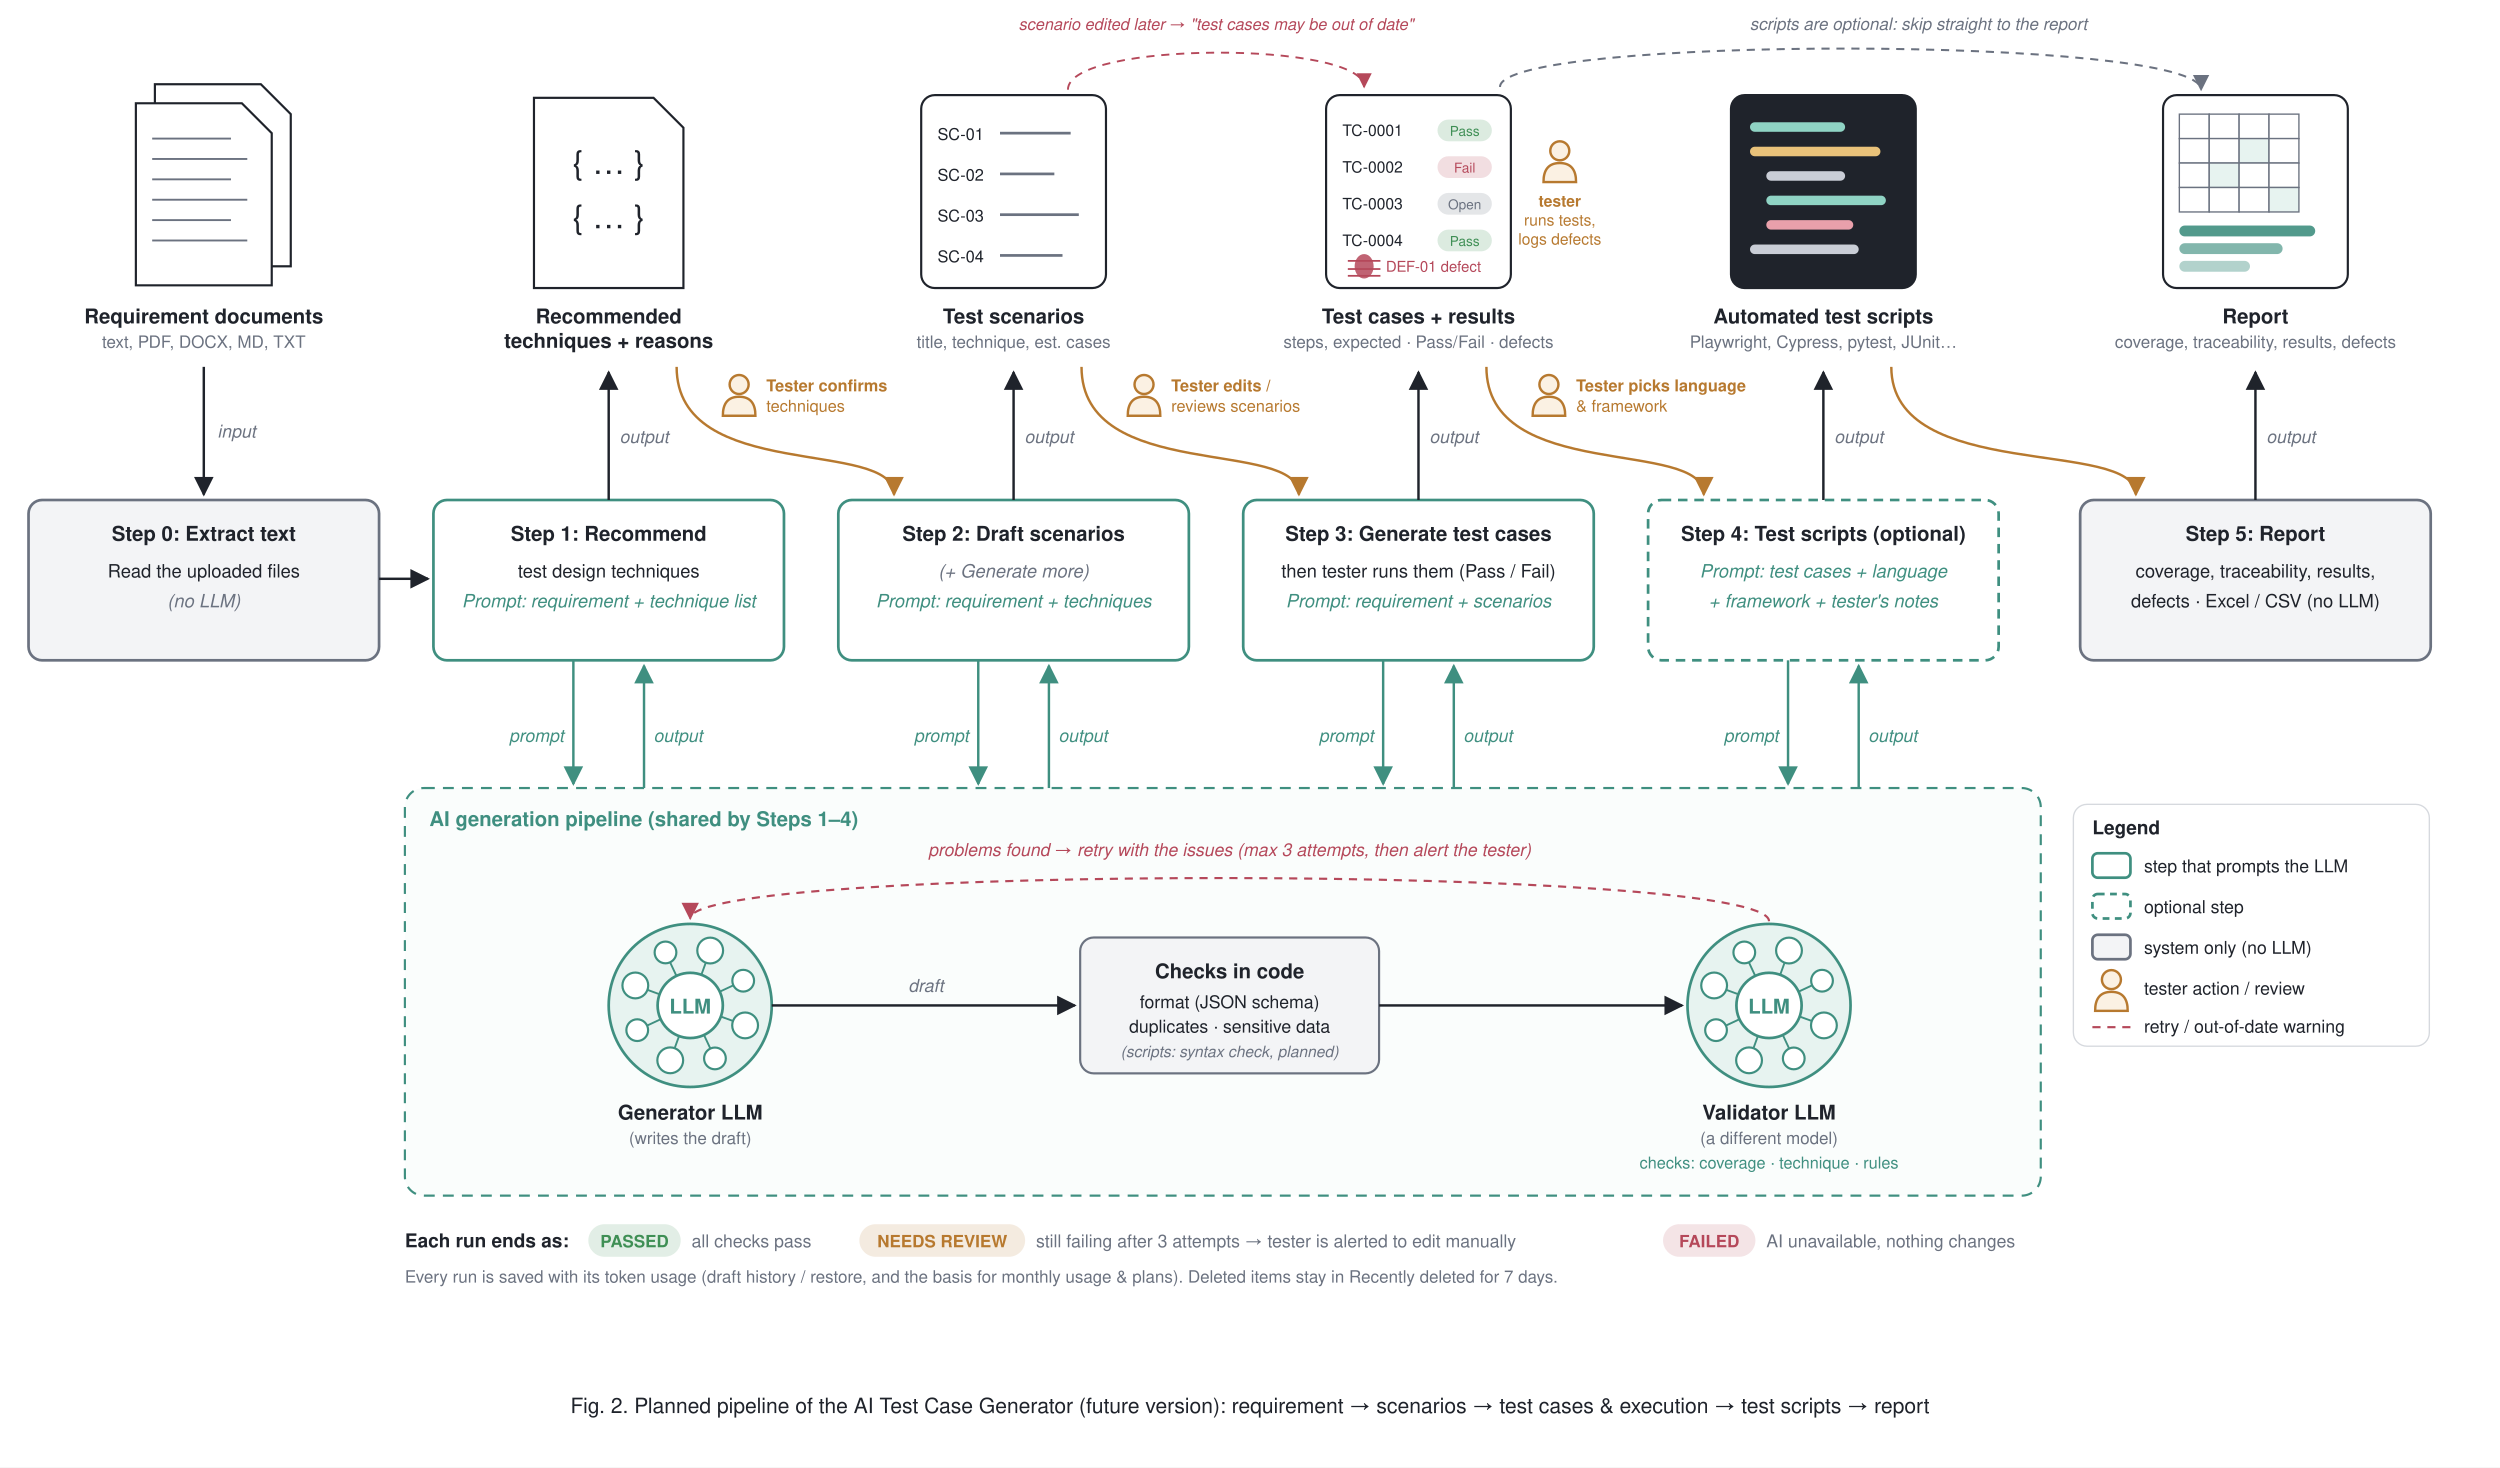
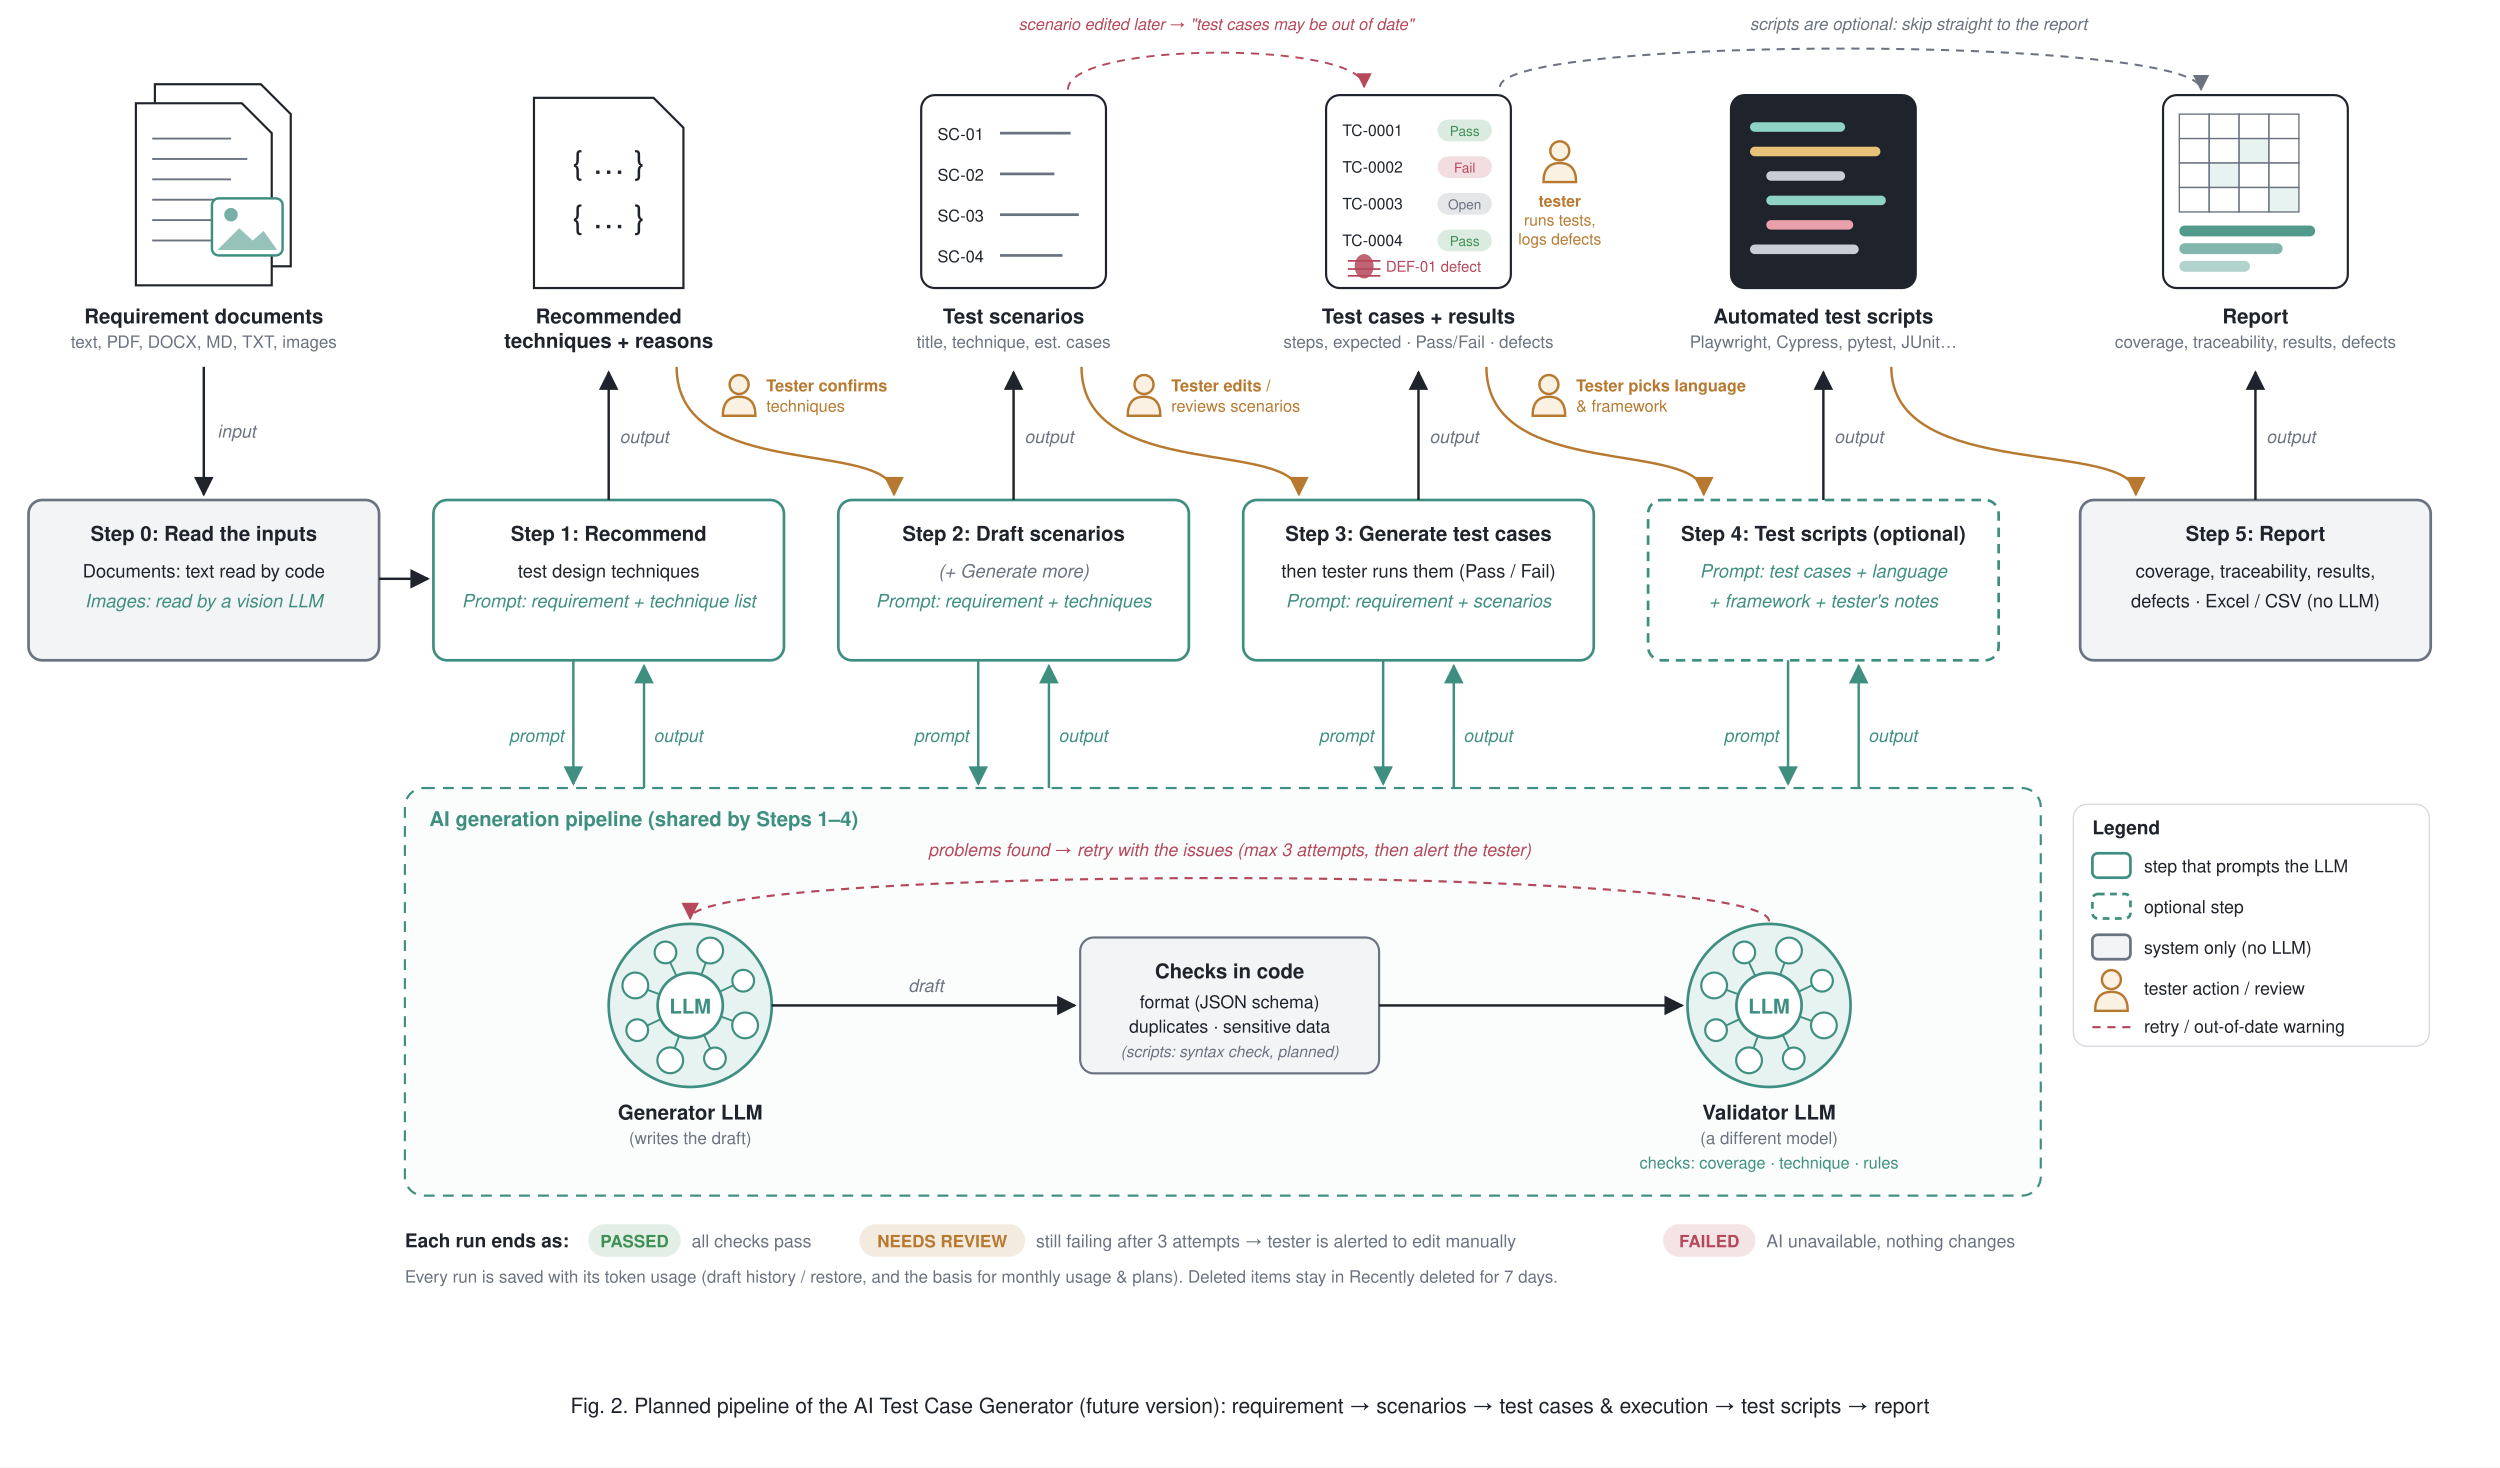
<svg xmlns="http://www.w3.org/2000/svg" width="1840" height="1080" viewBox="0 0 1840 1080" font-family="Helvetica, Arial, sans-serif">
  <defs>
    <marker id="arr" viewBox="0 0 10 10" refX="9" refY="5" markerWidth="8" markerHeight="8" orient="auto-start-reverse">
      <path d="M0,0 L10,5 L0,10 z" fill="#1f232b" />
    </marker>
    <marker id="arrT" viewBox="0 0 10 10" refX="9" refY="5" markerWidth="8" markerHeight="8" orient="auto-start-reverse">
      <path d="M0,0 L10,5 L0,10 z" fill="#3f8f80" />
    </marker>
    <marker id="arrA" viewBox="0 0 10 10" refX="9" refY="5" markerWidth="8" markerHeight="8" orient="auto-start-reverse">
      <path d="M0,0 L10,5 L0,10 z" fill="#b7792f" />
    </marker>
    <marker id="arrR" viewBox="0 0 10 10" refX="9" refY="5" markerWidth="8" markerHeight="8" orient="auto-start-reverse">
      <path d="M0,0 L10,5 L0,10 z" fill="#b5485a" />
    </marker>
    <marker id="arrG" viewBox="0 0 10 10" refX="9" refY="5" markerWidth="8" markerHeight="8" orient="auto-start-reverse">
      <path d="M0,0 L10,5 L0,10 z" fill="#6b7280" />
    </marker>
  </defs>
  <rect width="1840" height="1080" fill="white" />
  <path d="M114,62 h78 l22,22 v112 h-100 z" fill="white" stroke="#1f232b" stroke-width="1.6" />
  <path d="M100,76 h78 l22,22 v112 h-100 z" fill="white" stroke="#1f232b" stroke-width="1.6" />
  <line x1="112" y1="102" x2="170" y2="102" stroke="#6b7280" stroke-width="1.4" />
  <line x1="112" y1="117" x2="182" y2="117" stroke="#6b7280" stroke-width="1.4" />
  <line x1="112" y1="132" x2="170" y2="132" stroke="#6b7280" stroke-width="1.4" />
  <line x1="112" y1="147" x2="182" y2="147" stroke="#6b7280" stroke-width="1.4" />
  <line x1="112" y1="162" x2="170" y2="162" stroke="#6b7280" stroke-width="1.4" />
  <line x1="112" y1="177" x2="182" y2="177" stroke="#6b7280" stroke-width="1.4" />
+   <rect x="156" y="146" width="52" height="42" rx="5" fill="white" stroke="#3f8f80" stroke-width="1.8" />
+   <circle cx="170" cy="158" r="5" fill="#3f8f80" opacity="0.7" />
+   <path d="M160,184 L176,168 L186,177 L194,170 L204,184 Z" fill="#3f8f80" opacity="0.55" />
  <text x="150" y="238" font-size="15" font-weight="bold" fill="#1f232b" text-anchor="middle" font-style="normal">Requirement documents</text>
-   <text x="150" y="256" font-size="12.5" font-weight="normal" fill="#6b7280" text-anchor="middle" font-style="normal">text, PDF, DOCX, MD, TXT</text>
+   <text x="150" y="256" font-size="12.5" font-weight="normal" fill="#6b7280" text-anchor="middle" font-style="normal">text, PDF, DOCX, MD, TXT, images</text>
  <path d="M393,72 h88 l22,22 v118 h-110 z" fill="white" stroke="#1f232b" stroke-width="1.6" />
  <text x="448" y="128" font-size="24" font-weight="normal" fill="#1f232b" text-anchor="middle" font-style="normal">{ … }</text>
  <text x="448" y="168" font-size="24" font-weight="normal" fill="#1f232b" text-anchor="middle" font-style="normal">{ … }</text>
  <text x="448" y="238" font-size="15" font-weight="bold" fill="#1f232b" text-anchor="middle" font-style="normal">Recommended</text>
  <text x="448" y="256" font-size="15" font-weight="bold" fill="#1f232b" text-anchor="middle" font-style="normal">techniques + reasons</text>
  <rect x="678.0" y="70" width="136" height="142" rx="10" fill="white" stroke="#1f232b" stroke-width="1.6" />
  <text x="690" y="103" font-size="12" font-weight="normal" fill="#1f232b" text-anchor="start" font-style="normal">SC-01</text>
  <line x1="736" y1="98" x2="788" y2="98" stroke="#6b7280" stroke-width="2" />
  <text x="690" y="133" font-size="12" font-weight="normal" fill="#1f232b" text-anchor="start" font-style="normal">SC-02</text>
  <line x1="736" y1="128" x2="776" y2="128" stroke="#6b7280" stroke-width="2" />
  <text x="690" y="163" font-size="12" font-weight="normal" fill="#1f232b" text-anchor="start" font-style="normal">SC-03</text>
  <line x1="736" y1="158" x2="794" y2="158" stroke="#6b7280" stroke-width="2" />
  <text x="690" y="193" font-size="12" font-weight="normal" fill="#1f232b" text-anchor="start" font-style="normal">SC-04</text>
  <line x1="736" y1="188" x2="782" y2="188" stroke="#6b7280" stroke-width="2" />
  <text x="746" y="238" font-size="15" font-weight="bold" fill="#1f232b" text-anchor="middle" font-style="normal">Test scenarios</text>
  <text x="746" y="256" font-size="12.5" font-weight="normal" fill="#6b7280" text-anchor="middle" font-style="normal">title, technique, est. cases</text>
  <rect x="976.0" y="70" width="136" height="142" rx="10" fill="white" stroke="#1f232b" stroke-width="1.6" />
  <text x="988" y="100" font-size="11.5" font-weight="normal" fill="#1f232b" text-anchor="start" font-style="normal">TC-0001</text>
  <rect x="1058" y="88" width="40" height="16" rx="8" fill="#3f8f55" opacity="0.18" />
  <text x="1078" y="100" font-size="10" font-weight="normal" fill="#3f8f55" text-anchor="middle" font-style="normal">Pass</text>
  <text x="988" y="127" font-size="11.5" font-weight="normal" fill="#1f232b" text-anchor="start" font-style="normal">TC-0002</text>
  <rect x="1058" y="115" width="40" height="16" rx="8" fill="#b5485a" opacity="0.18" />
  <text x="1078" y="127" font-size="10" font-weight="normal" fill="#b5485a" text-anchor="middle" font-style="normal">Fail</text>
  <text x="988" y="154" font-size="11.5" font-weight="normal" fill="#1f232b" text-anchor="start" font-style="normal">TC-0003</text>
  <rect x="1058" y="142" width="40" height="16" rx="8" fill="#6b7280" opacity="0.18" />
  <text x="1078" y="154" font-size="10" font-weight="normal" fill="#6b7280" text-anchor="middle" font-style="normal">Open</text>
  <text x="988" y="181" font-size="11.5" font-weight="normal" fill="#1f232b" text-anchor="start" font-style="normal">TC-0004</text>
  <rect x="1058" y="169" width="40" height="16" rx="8" fill="#3f8f55" opacity="0.18" />
  <text x="1078" y="181" font-size="10" font-weight="normal" fill="#3f8f55" text-anchor="middle" font-style="normal">Pass</text>
  <ellipse cx="1004" cy="196" rx="7" ry="9" fill="#b5485a" opacity="0.85" />
  <line x1="992" y1="192" x2="1016" y2="192" stroke="#b5485a" stroke-width="1.3" />
  <line x1="992" y1="198" x2="1016" y2="198" stroke="#b5485a" stroke-width="1.3" />
  <line x1="992" y1="203" x2="1016" y2="203" stroke="#b5485a" stroke-width="1.3" />
  <text x="1020" y="200" font-size="11" font-weight="normal" fill="#b5485a" text-anchor="start" font-style="normal">DEF-01 defect</text>
  <text x="1044" y="238" font-size="15" font-weight="bold" fill="#1f232b" text-anchor="middle" font-style="normal">Test cases + results</text>
  <text x="1044" y="256" font-size="12.5" font-weight="normal" fill="#6b7280" text-anchor="middle" font-style="normal">steps, expected · Pass/Fail · defects</text>
  <rect x="1274" y="70" width="136" height="142" rx="10" fill="#1f232b" stroke="#1f232b" stroke-width="1.6" />
  <rect x="1288" y="90" width="70" height="7" rx="3.5" fill="#8fd3c4" />
  <rect x="1288" y="108" width="96" height="7" rx="3.5" fill="#e9c27a" />
  <rect x="1300" y="126" width="58" height="7" rx="3.5" fill="#c9cdd6" />
  <rect x="1300" y="144" width="88" height="7" rx="3.5" fill="#8fd3c4" />
  <rect x="1300" y="162" width="64" height="7" rx="3.5" fill="#e9a0ab" />
  <rect x="1288" y="180" width="80" height="7" rx="3.5" fill="#c9cdd6" />
  <text x="1342" y="238" font-size="15" font-weight="bold" fill="#1f232b" text-anchor="middle" font-style="normal">Automated test scripts</text>
  <text x="1342" y="256" font-size="12.5" font-weight="normal" fill="#6b7280" text-anchor="middle" font-style="normal">Playwright, Cypress, pytest, JUnit…</text>
  <rect x="1592.0" y="70" width="136" height="142" rx="10" fill="white" stroke="#1f232b" stroke-width="1.6" />
  <rect x="1604" y="84" width="22" height="18" fill="white" stroke="#6b7280" stroke-width="1" />
  <rect x="1626" y="84" width="22" height="18" fill="white" stroke="#6b7280" stroke-width="1" />
  <rect x="1648" y="84" width="22" height="18" fill="white" stroke="#6b7280" stroke-width="1" />
  <rect x="1670" y="84" width="22" height="18" fill="white" stroke="#6b7280" stroke-width="1" />
  <rect x="1604" y="102" width="22" height="18" fill="white" stroke="#6b7280" stroke-width="1" />
  <rect x="1626" y="102" width="22" height="18" fill="white" stroke="#6b7280" stroke-width="1" />
  <rect x="1648" y="102" width="22" height="18" fill="#e7f3f0" stroke="#6b7280" stroke-width="1" />
  <rect x="1670" y="102" width="22" height="18" fill="white" stroke="#6b7280" stroke-width="1" />
  <rect x="1604" y="120" width="22" height="18" fill="white" stroke="#6b7280" stroke-width="1" />
  <rect x="1626" y="120" width="22" height="18" fill="#e7f3f0" stroke="#6b7280" stroke-width="1" />
  <rect x="1648" y="120" width="22" height="18" fill="white" stroke="#6b7280" stroke-width="1" />
  <rect x="1670" y="120" width="22" height="18" fill="white" stroke="#6b7280" stroke-width="1" />
  <rect x="1604" y="138" width="22" height="18" fill="white" stroke="#6b7280" stroke-width="1" />
  <rect x="1626" y="138" width="22" height="18" fill="white" stroke="#6b7280" stroke-width="1" />
  <rect x="1648" y="138" width="22" height="18" fill="white" stroke="#6b7280" stroke-width="1" />
  <rect x="1670" y="138" width="22" height="18" fill="#e7f3f0" stroke="#6b7280" stroke-width="1" />
  <rect x="1604" y="166" width="100" height="8" rx="4" fill="#3f8f80" opacity="0.9" />
  <rect x="1604" y="179" width="76" height="8" rx="4" fill="#3f8f80" opacity="0.65" />
  <rect x="1604" y="192" width="52" height="8" rx="4" fill="#3f8f80" opacity="0.4" />
  <text x="1660" y="238" font-size="15" font-weight="bold" fill="#1f232b" text-anchor="middle" font-style="normal">Report</text>
  <text x="1660" y="256" font-size="12.5" font-weight="normal" fill="#6b7280" text-anchor="middle" font-style="normal">coverage, traceability, results, defects</text>
  <rect x="21.0" y="368" width="258" height="118" rx="10" fill="#f3f4f6" stroke="#6b7280" stroke-width="2" />
-   <text x="150" y="398" font-size="15" font-weight="bold" fill="#1f232b" text-anchor="middle" font-style="normal">Step 0: Extract text</text>
-   <text x="150" y="425" font-size="13.5" font-weight="normal" fill="#1f232b" text-anchor="middle" font-style="normal">Read the uploaded files</text>
-   <text x="150" y="447" font-size="13.5" font-weight="normal" fill="#6b7280" text-anchor="middle" font-style="italic">(no LLM)</text>
+   <text x="150" y="398" font-size="15" font-weight="bold" fill="#1f232b" text-anchor="middle" font-style="normal">Step 0: Read the inputs</text>
+   <text x="150" y="425" font-size="13.5" font-weight="normal" fill="#1f232b" text-anchor="middle" font-style="normal">Documents: text read by code</text>
+   <text x="150" y="447" font-size="13.5" font-weight="normal" fill="#3f8f80" text-anchor="middle" font-style="italic">Images: read by a vision LLM</text>
  <rect x="319.0" y="368" width="258" height="118" rx="10" fill="white" stroke="#3f8f80" stroke-width="2" />
  <text x="448" y="398" font-size="15" font-weight="bold" fill="#1f232b" text-anchor="middle" font-style="normal">Step 1: Recommend</text>
  <text x="448" y="425" font-size="13.5" font-weight="normal" fill="#1f232b" text-anchor="middle" font-style="normal">test design techniques</text>
  <text x="448" y="447" font-size="13.5" font-weight="normal" fill="#3f8f80" text-anchor="middle" font-style="italic">Prompt: requirement + technique list</text>
  <rect x="617.0" y="368" width="258" height="118" rx="10" fill="white" stroke="#3f8f80" stroke-width="2" />
  <text x="746" y="398" font-size="15" font-weight="bold" fill="#1f232b" text-anchor="middle" font-style="normal">Step 2: Draft scenarios</text>
  <text x="746" y="425" font-size="13.5" font-weight="normal" fill="#6b7280" text-anchor="middle" font-style="italic">(+ Generate more)</text>
  <text x="746" y="447" font-size="13.5" font-weight="normal" fill="#3f8f80" text-anchor="middle" font-style="italic">Prompt: requirement + techniques</text>
  <rect x="915.0" y="368" width="258" height="118" rx="10" fill="white" stroke="#3f8f80" stroke-width="2" />
  <text x="1044" y="398" font-size="15" font-weight="bold" fill="#1f232b" text-anchor="middle" font-style="normal">Step 3: Generate test cases</text>
  <text x="1044" y="425" font-size="13.5" font-weight="normal" fill="#1f232b" text-anchor="middle" font-style="normal">then tester runs them (Pass / Fail)</text>
  <text x="1044" y="447" font-size="13.5" font-weight="normal" fill="#3f8f80" text-anchor="middle" font-style="italic">Prompt: requirement + scenarios</text>
  <rect x="1213.0" y="368" width="258" height="118" rx="10" fill="white" stroke="#3f8f80" stroke-width="2" stroke-dasharray="7 5" />
  <text x="1342" y="398" font-size="15" font-weight="bold" fill="#1f232b" text-anchor="middle" font-style="normal">Step 4: Test scripts  (optional)</text>
  <text x="1342" y="425" font-size="13.5" font-weight="normal" fill="#3f8f80" text-anchor="middle" font-style="italic">Prompt: test cases + language</text>
  <text x="1342" y="447" font-size="13.5" font-weight="normal" fill="#3f8f80" text-anchor="middle" font-style="italic">+ framework + tester's notes</text>
  <rect x="1531.0" y="368" width="258" height="118" rx="10" fill="#f3f4f6" stroke="#6b7280" stroke-width="2" />
  <text x="1660" y="398" font-size="15" font-weight="bold" fill="#1f232b" text-anchor="middle" font-style="normal">Step 5: Report</text>
  <text x="1660" y="425" font-size="13.5" font-weight="normal" fill="#1f232b" text-anchor="middle" font-style="normal">coverage, traceability, results,</text>
  <text x="1660" y="447" font-size="13.5" font-weight="normal" fill="#1f232b" text-anchor="middle" font-style="normal">defects · Excel / CSV (no LLM)</text>
  <path d="M150,270 V364" fill="none" stroke="#1f232b" stroke-width="1.8" marker-end="url(#arr)" />
  <text x="160" y="322" font-size="13" font-weight="normal" fill="#6b7280" text-anchor="start" font-style="italic">input</text>
  <path d="M279.0,426 H315.0" fill="none" stroke="#1f232b" stroke-width="1.8" marker-end="url(#arr)" />
  <path d="M448,368 V274" fill="none" stroke="#1f232b" stroke-width="1.8" marker-end="url(#arr)" />
  <text x="456" y="326" font-size="13" font-weight="normal" fill="#6b7280" text-anchor="start" font-style="italic">output</text>
  <path d="M746,368 V274" fill="none" stroke="#1f232b" stroke-width="1.8" marker-end="url(#arr)" />
  <text x="754" y="326" font-size="13" font-weight="normal" fill="#6b7280" text-anchor="start" font-style="italic">output</text>
  <path d="M1044,368 V274" fill="none" stroke="#1f232b" stroke-width="1.8" marker-end="url(#arr)" />
  <text x="1052" y="326" font-size="13" font-weight="normal" fill="#6b7280" text-anchor="start" font-style="italic">output</text>
  <path d="M1342,368 V274" fill="none" stroke="#1f232b" stroke-width="1.8" marker-end="url(#arr)" />
  <text x="1350" y="326" font-size="13" font-weight="normal" fill="#6b7280" text-anchor="start" font-style="italic">output</text>
  <path d="M1660,368 V274" fill="none" stroke="#1f232b" stroke-width="1.8" marker-end="url(#arr)" />
  <text x="1668" y="326" font-size="13" font-weight="normal" fill="#6b7280" text-anchor="start" font-style="italic">output</text>
  <path d="M498,270 C498,356 658,322 658,364" fill="none" stroke="#b7792f" stroke-width="1.8" marker-end="url(#arrA)" />
  <circle cx="544.0" cy="283" r="7" fill="#fbf1e3" stroke="#b7792f" stroke-width="1.8" />
  <path d="M532.0,306 Q532.0,292 544.0,292 Q556.0,292 556.0,306 Z" fill="#fbf1e3" stroke="#b7792f" stroke-width="1.8" />
  <text x="564.0" y="288" font-size="12" font-weight="bold" fill="#b7792f" text-anchor="start" font-style="normal">Tester confirms</text>
  <text x="564.0" y="303" font-size="12" font-weight="normal" fill="#b7792f" text-anchor="start" font-style="normal">techniques</text>
  <path d="M796,270 C796,356 956,322 956,364" fill="none" stroke="#b7792f" stroke-width="1.8" marker-end="url(#arrA)" />
  <circle cx="842.0" cy="283" r="7" fill="#fbf1e3" stroke="#b7792f" stroke-width="1.8" />
  <path d="M830.0,306 Q830.0,292 842.0,292 Q854.0,292 854.0,306 Z" fill="#fbf1e3" stroke="#b7792f" stroke-width="1.8" />
  <text x="862.0" y="288" font-size="12" font-weight="bold" fill="#b7792f" text-anchor="start" font-style="normal">Tester edits /</text>
  <text x="862.0" y="303" font-size="12" font-weight="normal" fill="#b7792f" text-anchor="start" font-style="normal">reviews scenarios</text>
  <path d="M1094,270 C1094,356 1254,322 1254,364" fill="none" stroke="#b7792f" stroke-width="1.8" marker-end="url(#arrA)" />
  <circle cx="1140.0" cy="283" r="7" fill="#fbf1e3" stroke="#b7792f" stroke-width="1.8" />
  <path d="M1128.0,306 Q1128.0,292 1140.0,292 Q1152.0,292 1152.0,306 Z" fill="#fbf1e3" stroke="#b7792f" stroke-width="1.8" />
  <text x="1160.0" y="288" font-size="12" font-weight="bold" fill="#b7792f" text-anchor="start" font-style="normal">Tester picks language</text>
  <text x="1160.0" y="303" font-size="12" font-weight="normal" fill="#b7792f" text-anchor="start" font-style="normal">&amp; framework</text>
  <path d="M1392,270 C1392,356 1572,322 1572,364" fill="none" stroke="#b7792f" stroke-width="1.8" marker-end="url(#arrA)" />
  <path d="M1104,64 C1104,26 1620,26 1620,66" fill="none" stroke="#6b7280" stroke-width="1.5" stroke-dasharray="6 5" marker-end="url(#arrG)" />
  <text x="1412.0" y="22" font-size="12.5" font-weight="normal" fill="#6b7280" text-anchor="middle" font-style="italic">scripts are optional: skip straight to the report</text>
  <circle cx="1148" cy="111" r="7" fill="#fbf1e3" stroke="#b7792f" stroke-width="1.8" />
  <path d="M1136,134 Q1136,120 1148,120 Q1160,120 1160,134 Z" fill="#fbf1e3" stroke="#b7792f" stroke-width="1.8" />
  <text x="1148" y="152" font-size="11.5" font-weight="bold" fill="#b7792f" text-anchor="middle" font-style="normal">tester</text>
  <text x="1148" y="166" font-size="11.5" font-weight="normal" fill="#b7792f" text-anchor="middle" font-style="normal">runs tests,</text>
  <text x="1148" y="180" font-size="11.5" font-weight="normal" fill="#b7792f" text-anchor="middle" font-style="normal">logs defects</text>
  <path d="M786,66 C786,30 1004,30 1004,64" fill="none" stroke="#b5485a" stroke-width="1.4" stroke-dasharray="6 5" marker-end="url(#arrR)" />
  <text x="895.0" y="22" font-size="12" font-weight="normal" fill="#b5485a" text-anchor="middle" font-style="italic">scenario edited later → "test cases may be out of date"</text>
  <rect x="298" y="580" width="1204" height="300" rx="14" fill="#fafdfc" stroke="#3f8f80" stroke-width="1.6" stroke-dasharray="8 6" />
  <text x="316" y="608" font-size="15" font-weight="bold" fill="#3f8f80" text-anchor="start" font-style="normal">AI generation pipeline (shared by Steps 1–4)</text>
  <path d="M422,486 V577" fill="none" stroke="#3f8f80" stroke-width="1.8" marker-end="url(#arrT)" />
  <text x="415" y="546" font-size="13" font-weight="normal" fill="#3f8f80" text-anchor="end" font-style="italic">prompt</text>
  <path d="M474,580 V490" fill="none" stroke="#3f8f80" stroke-width="1.8" marker-end="url(#arrT)" />
  <text x="481" y="546" font-size="13" font-weight="normal" fill="#3f8f80" text-anchor="start" font-style="italic">output</text>
  <path d="M720,486 V577" fill="none" stroke="#3f8f80" stroke-width="1.8" marker-end="url(#arrT)" />
  <text x="713" y="546" font-size="13" font-weight="normal" fill="#3f8f80" text-anchor="end" font-style="italic">prompt</text>
  <path d="M772,580 V490" fill="none" stroke="#3f8f80" stroke-width="1.8" marker-end="url(#arrT)" />
  <text x="779" y="546" font-size="13" font-weight="normal" fill="#3f8f80" text-anchor="start" font-style="italic">output</text>
  <path d="M1018,486 V577" fill="none" stroke="#3f8f80" stroke-width="1.8" marker-end="url(#arrT)" />
  <text x="1011" y="546" font-size="13" font-weight="normal" fill="#3f8f80" text-anchor="end" font-style="italic">prompt</text>
  <path d="M1070,580 V490" fill="none" stroke="#3f8f80" stroke-width="1.8" marker-end="url(#arrT)" />
  <text x="1077" y="546" font-size="13" font-weight="normal" fill="#3f8f80" text-anchor="start" font-style="italic">output</text>
  <path d="M1316,486 V577" fill="none" stroke="#3f8f80" stroke-width="1.8" marker-end="url(#arrT)" />
  <text x="1309" y="546" font-size="13" font-weight="normal" fill="#3f8f80" text-anchor="end" font-style="italic">prompt</text>
  <path d="M1368,580 V490" fill="none" stroke="#3f8f80" stroke-width="1.8" marker-end="url(#arrT)" />
  <text x="1375" y="546" font-size="13" font-weight="normal" fill="#3f8f80" text-anchor="start" font-style="italic">output</text>
  <circle cx="508" cy="740" r="60" fill="#e7f3f0" stroke="#3f8f80" stroke-width="2" />
  <line x1="508" y1="740" x2="548.4" y2="754.7" stroke="#3f8f80" stroke-width="1.4" />
  <circle cx="548.4" cy="754.7" r="9.5" fill="white" stroke="#3f8f80" stroke-width="1.6" />
  <line x1="508" y1="740" x2="526.2" y2="779.0" stroke="#3f8f80" stroke-width="1.4" />
  <circle cx="526.2" cy="779.0" r="8" fill="white" stroke="#3f8f80" stroke-width="1.6" />
  <line x1="508" y1="740" x2="493.3" y2="780.4" stroke="#3f8f80" stroke-width="1.4" />
  <circle cx="493.3" cy="780.4" r="9.5" fill="white" stroke="#3f8f80" stroke-width="1.6" />
  <line x1="508" y1="740" x2="469.0" y2="758.2" stroke="#3f8f80" stroke-width="1.4" />
  <circle cx="469.0" cy="758.2" r="8" fill="white" stroke="#3f8f80" stroke-width="1.6" />
  <line x1="508" y1="740" x2="467.6" y2="725.3" stroke="#3f8f80" stroke-width="1.4" />
  <circle cx="467.6" cy="725.3" r="9.5" fill="white" stroke="#3f8f80" stroke-width="1.6" />
  <line x1="508" y1="740" x2="489.8" y2="701.0" stroke="#3f8f80" stroke-width="1.4" />
  <circle cx="489.8" cy="701.0" r="8" fill="white" stroke="#3f8f80" stroke-width="1.6" />
  <line x1="508" y1="740" x2="522.7" y2="699.6" stroke="#3f8f80" stroke-width="1.4" />
  <circle cx="522.7" cy="699.6" r="9.5" fill="white" stroke="#3f8f80" stroke-width="1.6" />
  <line x1="508" y1="740" x2="547.0" y2="721.8" stroke="#3f8f80" stroke-width="1.4" />
  <circle cx="547.0" cy="721.8" r="8" fill="white" stroke="#3f8f80" stroke-width="1.6" />
  <circle cx="508" cy="740" r="24" fill="white" stroke="#3f8f80" stroke-width="2" />
  <text x="508" y="746" font-size="15" font-weight="bold" fill="#3f8f80" text-anchor="middle" font-style="normal">LLM</text>
  <text x="508" y="824" font-size="15" font-weight="bold" fill="#1f232b" text-anchor="middle" font-style="normal">Generator LLM</text>
  <text x="508" y="842" font-size="12.5" font-weight="normal" fill="#6b7280" text-anchor="middle" font-style="normal">(writes the draft)</text>
  <circle cx="1302" cy="740" r="60" fill="#e7f3f0" stroke="#3f8f80" stroke-width="2" />
  <line x1="1302" y1="740" x2="1342.4" y2="754.7" stroke="#3f8f80" stroke-width="1.4" />
  <circle cx="1342.4" cy="754.7" r="9.5" fill="white" stroke="#3f8f80" stroke-width="1.6" />
  <line x1="1302" y1="740" x2="1320.2" y2="779.0" stroke="#3f8f80" stroke-width="1.4" />
  <circle cx="1320.2" cy="779.0" r="8" fill="white" stroke="#3f8f80" stroke-width="1.6" />
  <line x1="1302" y1="740" x2="1287.3" y2="780.4" stroke="#3f8f80" stroke-width="1.4" />
  <circle cx="1287.3" cy="780.4" r="9.5" fill="white" stroke="#3f8f80" stroke-width="1.6" />
  <line x1="1302" y1="740" x2="1263.0" y2="758.2" stroke="#3f8f80" stroke-width="1.4" />
  <circle cx="1263.0" cy="758.2" r="8" fill="white" stroke="#3f8f80" stroke-width="1.6" />
  <line x1="1302" y1="740" x2="1261.6" y2="725.3" stroke="#3f8f80" stroke-width="1.4" />
  <circle cx="1261.6" cy="725.3" r="9.5" fill="white" stroke="#3f8f80" stroke-width="1.6" />
  <line x1="1302" y1="740" x2="1283.8" y2="701.0" stroke="#3f8f80" stroke-width="1.4" />
  <circle cx="1283.8" cy="701.0" r="8" fill="white" stroke="#3f8f80" stroke-width="1.6" />
  <line x1="1302" y1="740" x2="1316.7" y2="699.6" stroke="#3f8f80" stroke-width="1.4" />
  <circle cx="1316.7" cy="699.6" r="9.5" fill="white" stroke="#3f8f80" stroke-width="1.6" />
  <line x1="1302" y1="740" x2="1341.0" y2="721.8" stroke="#3f8f80" stroke-width="1.4" />
  <circle cx="1341.0" cy="721.8" r="8" fill="white" stroke="#3f8f80" stroke-width="1.6" />
  <circle cx="1302" cy="740" r="24" fill="white" stroke="#3f8f80" stroke-width="2" />
  <text x="1302" y="746" font-size="15" font-weight="bold" fill="#3f8f80" text-anchor="middle" font-style="normal">LLM</text>
  <text x="1302" y="824" font-size="15" font-weight="bold" fill="#1f232b" text-anchor="middle" font-style="normal">Validator LLM</text>
  <text x="1302" y="842" font-size="12.5" font-weight="normal" fill="#6b7280" text-anchor="middle" font-style="normal">(a different model)</text>
  <text x="1302" y="860" font-size="12" font-weight="normal" fill="#3f8f80" text-anchor="middle" font-style="normal">checks: coverage · technique · rules</text>
  <rect x="795.0" y="690" width="220.0" height="100" rx="10" fill="#f3f4f6" stroke="#6b7280" stroke-width="1.6" />
  <text x="905.0" y="720" font-size="15" font-weight="bold" fill="#1f232b" text-anchor="middle" font-style="normal">Checks in code</text>
  <text x="905.0" y="742" font-size="13" font-weight="normal" fill="#1f232b" text-anchor="middle" font-style="normal">format (JSON schema)</text>
  <text x="905.0" y="760" font-size="13" font-weight="normal" fill="#1f232b" text-anchor="middle" font-style="normal">duplicates · sensitive data</text>
  <text x="905.0" y="778" font-size="11.5" font-weight="normal" fill="#6b7280" text-anchor="middle" font-style="italic">(scripts: syntax check, planned)</text>
  <path d="M568,740 H791.0" fill="none" stroke="#1f232b" stroke-width="1.8" marker-end="url(#arr)" />
  <text x="681.5" y="730" font-size="13" font-weight="normal" fill="#6b7280" text-anchor="middle" font-style="italic">draft</text>
  <path d="M1015.0,740 H1238" fill="none" stroke="#1f232b" stroke-width="1.8" marker-end="url(#arr)" />
  <path d="M1302,678 C1302,636 508,636 508,676" fill="none" stroke="#b5485a" stroke-width="1.6" stroke-dasharray="6 5" marker-end="url(#arrR)" />
  <text x="905.0" y="630" font-size="13" font-weight="normal" fill="#b5485a" text-anchor="middle" font-style="italic">problems found → retry with the issues (max 3 attempts, then alert the tester)</text>
  <text x="298" y="918" font-size="14" font-weight="bold" fill="#1f232b" text-anchor="start" font-style="normal">Each run ends as:</text>
  <rect x="433" y="901" width="68" height="24" rx="12" fill="#3f8f55" opacity="0.15" />
  <text x="467.0" y="918" font-size="12.5" font-weight="bold" fill="#3f8f55" text-anchor="middle" font-style="normal">PASSED</text>
  <text x="509" y="918" font-size="13" font-weight="normal" fill="#6b7280" text-anchor="start" font-style="normal">all checks pass</text>
  <rect x="632.5" y="901" width="122" height="24" rx="12" fill="#b7792f" opacity="0.15" />
  <text x="693.5" y="918" font-size="12.5" font-weight="bold" fill="#b7792f" text-anchor="middle" font-style="normal">NEEDS REVIEW</text>
  <text x="762.5" y="918" font-size="13" font-weight="normal" fill="#6b7280" text-anchor="start" font-style="normal">still failing after 3 attempts → tester is alerted to edit manually</text>
  <rect x="1224.0" y="901" width="68" height="24" rx="12" fill="#b5485a" opacity="0.15" />
  <text x="1258.0" y="918" font-size="12.5" font-weight="bold" fill="#b5485a" text-anchor="middle" font-style="normal">FAILED</text>
  <text x="1300.0" y="918" font-size="13" font-weight="normal" fill="#6b7280" text-anchor="start" font-style="normal">AI unavailable, nothing changes</text>
  <text x="298" y="944" font-size="12.5" font-weight="normal" fill="#6b7280" text-anchor="start" font-style="normal">Every run is saved with its token usage (draft history / restore, and the basis for monthly usage &amp; plans). Deleted items stay in Recently deleted for 7 days.</text>
  <rect x="1526" y="592" width="262" height="178" rx="10" fill="white" stroke="#d6d9de" />
  <text x="1540" y="614" font-size="14" font-weight="bold" fill="#1f232b" text-anchor="start" font-style="normal">Legend</text>
  <rect x="1540" y="628" width="28" height="18" rx="4" fill="white" stroke="#3f8f80" stroke-width="2" />
  <text x="1578" y="642" font-size="13" font-weight="normal" fill="#1f232b" text-anchor="start" font-style="normal">step that prompts the LLM</text>
  <rect x="1540" y="658" width="28" height="18" rx="4" fill="white" stroke="#3f8f80" stroke-width="2" stroke-dasharray="5 4" />
  <text x="1578" y="672" font-size="13" font-weight="normal" fill="#1f232b" text-anchor="start" font-style="normal">optional step</text>
  <rect x="1540" y="688" width="28" height="18" rx="4" fill="#f3f4f6" stroke="#6b7280" stroke-width="2" />
  <text x="1578" y="702" font-size="13" font-weight="normal" fill="#1f232b" text-anchor="start" font-style="normal">system only (no LLM)</text>
  <circle cx="1554" cy="721" r="7" fill="#fbf1e3" stroke="#b7792f" stroke-width="1.8" />
  <path d="M1542,744 Q1542,730 1554,730 Q1566,730 1566,744 Z" fill="#fbf1e3" stroke="#b7792f" stroke-width="1.8" />
  <text x="1578" y="732" font-size="13" font-weight="normal" fill="#1f232b" text-anchor="start" font-style="normal">tester action / review</text>
  <line x1="1540" y1="756" x2="1568" y2="756" stroke="#b5485a" stroke-width="1.6" stroke-dasharray="6 5" />
  <text x="1578" y="760" font-size="13" font-weight="normal" fill="#1f232b" text-anchor="start" font-style="normal">retry / out-of-date warning</text>
  <text x="920.0" y="1040" font-size="15.5" font-weight="normal" fill="#1f232b" text-anchor="middle" font-style="normal">Fig. 2.  Planned pipeline of the AI Test Case Generator (future version): requirement → scenarios → test cases &amp; execution → test scripts → report</text>
</svg>
